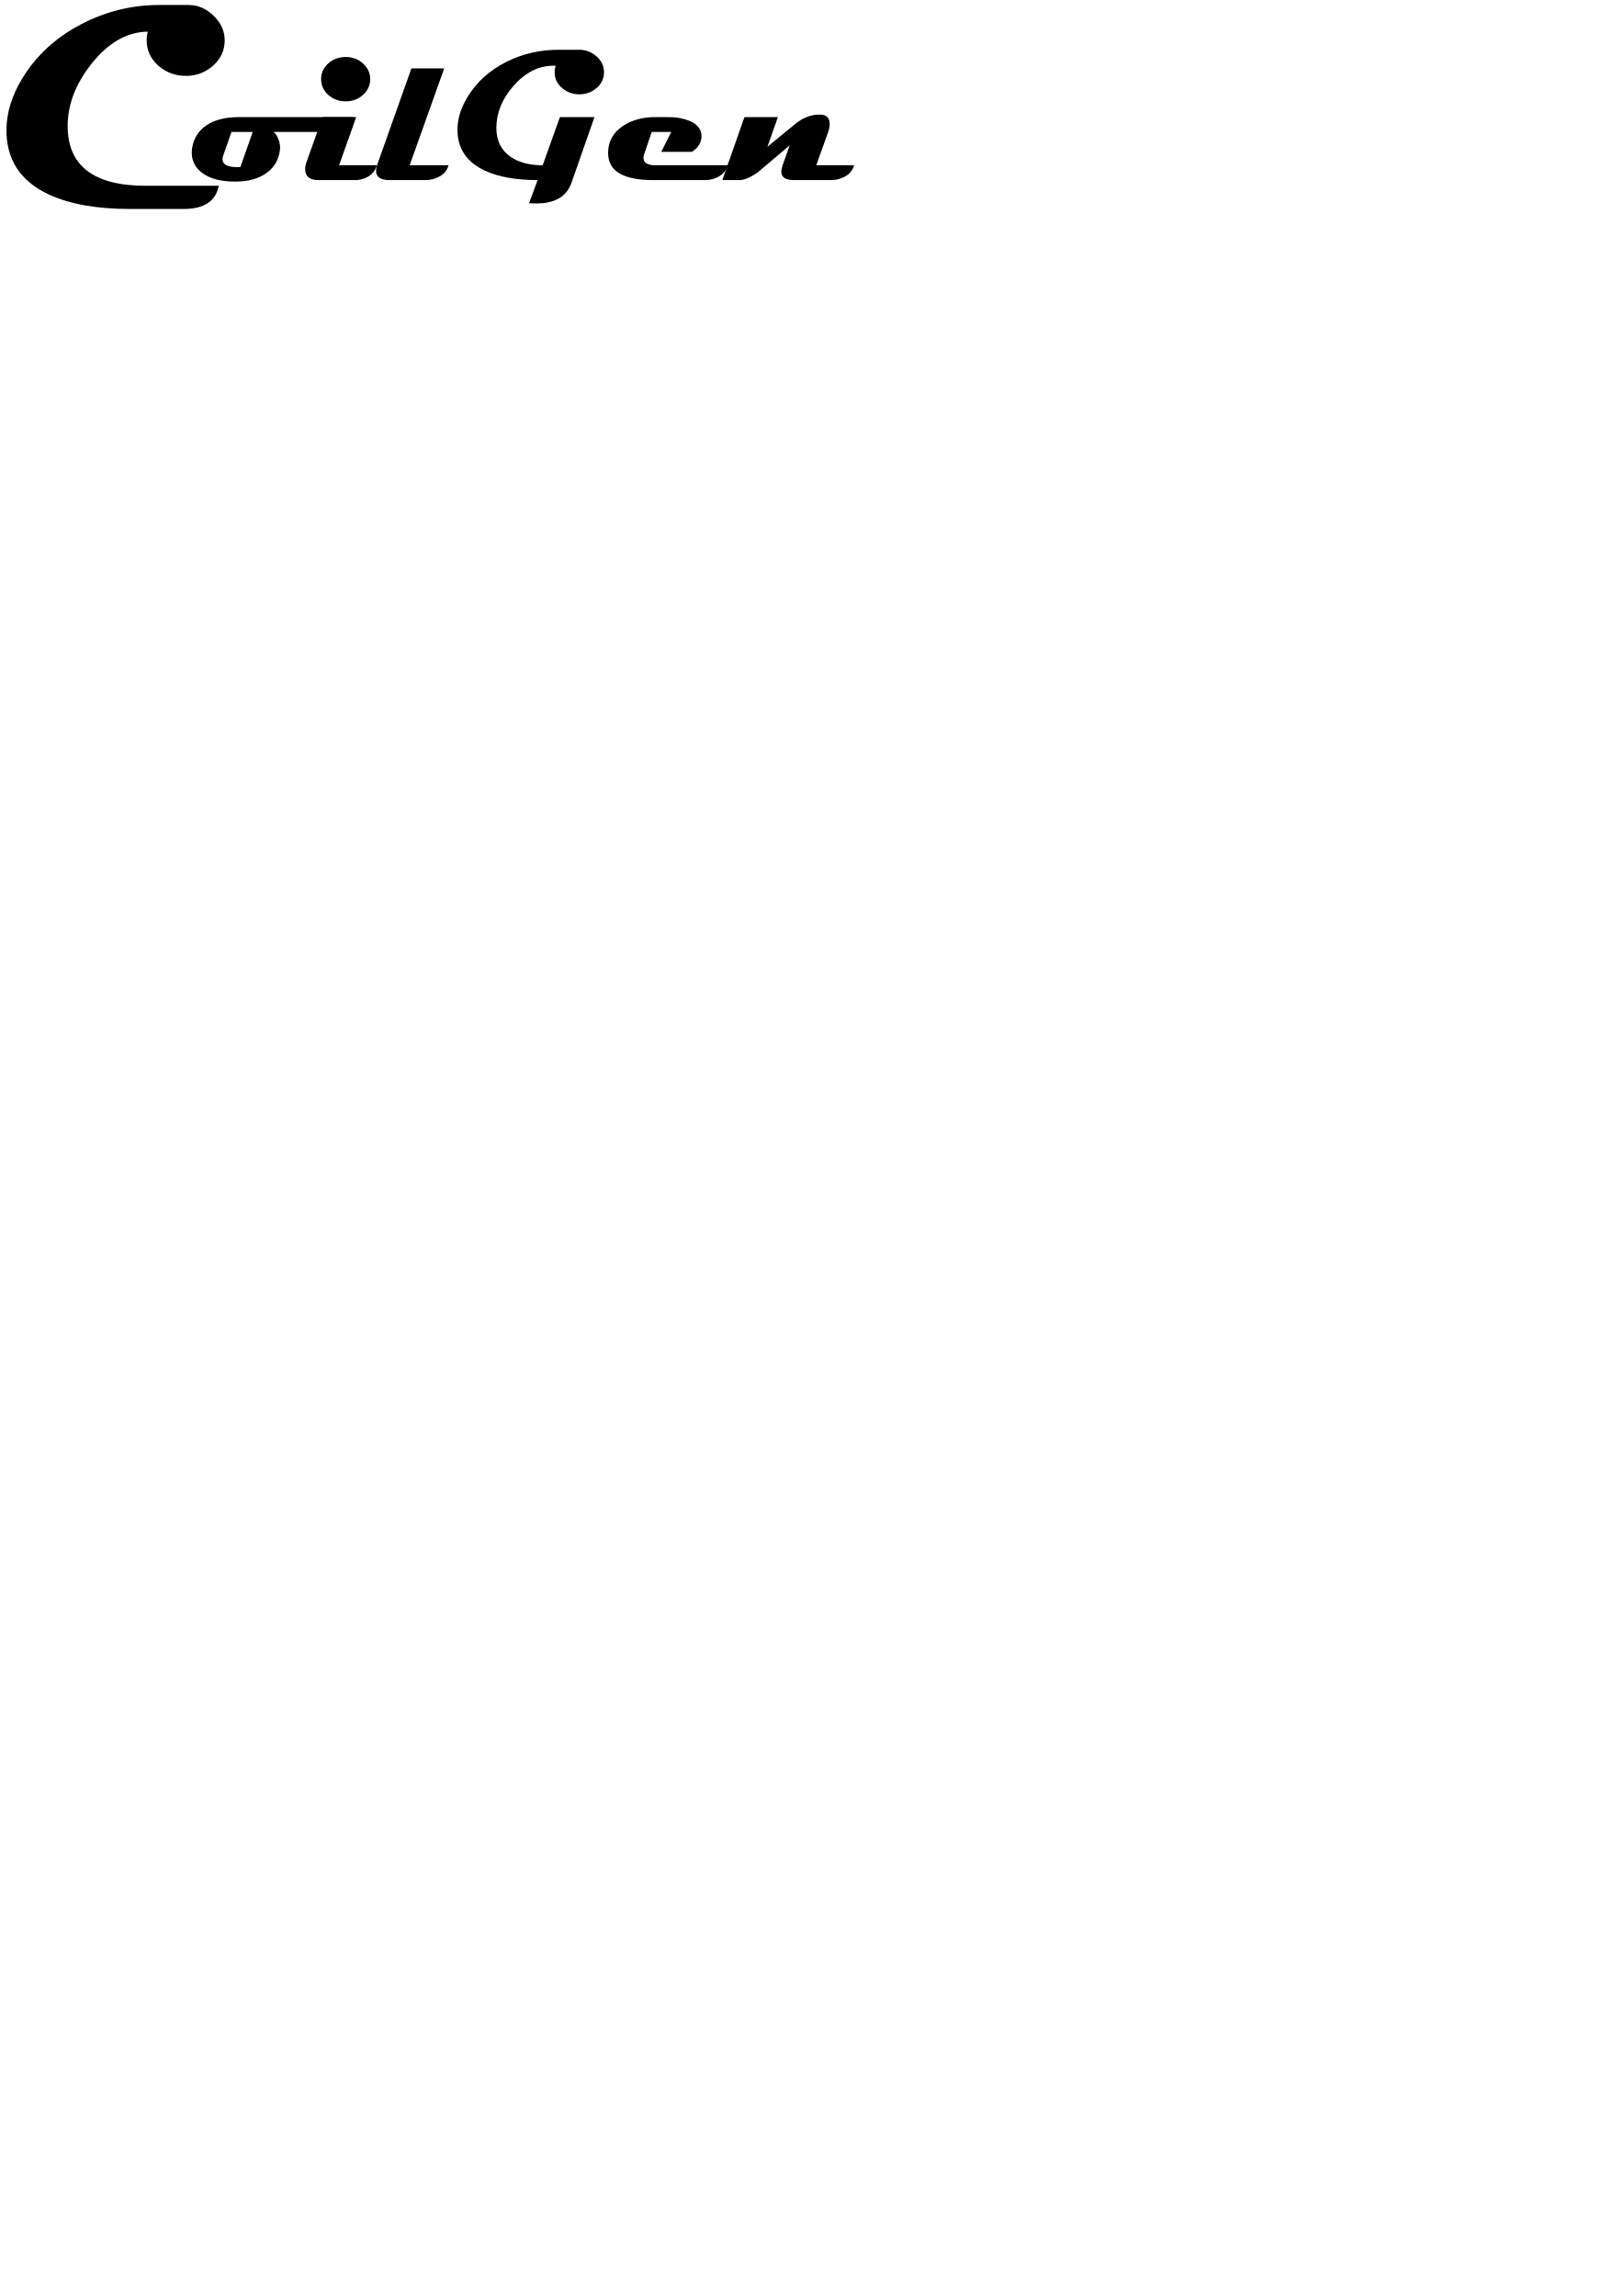
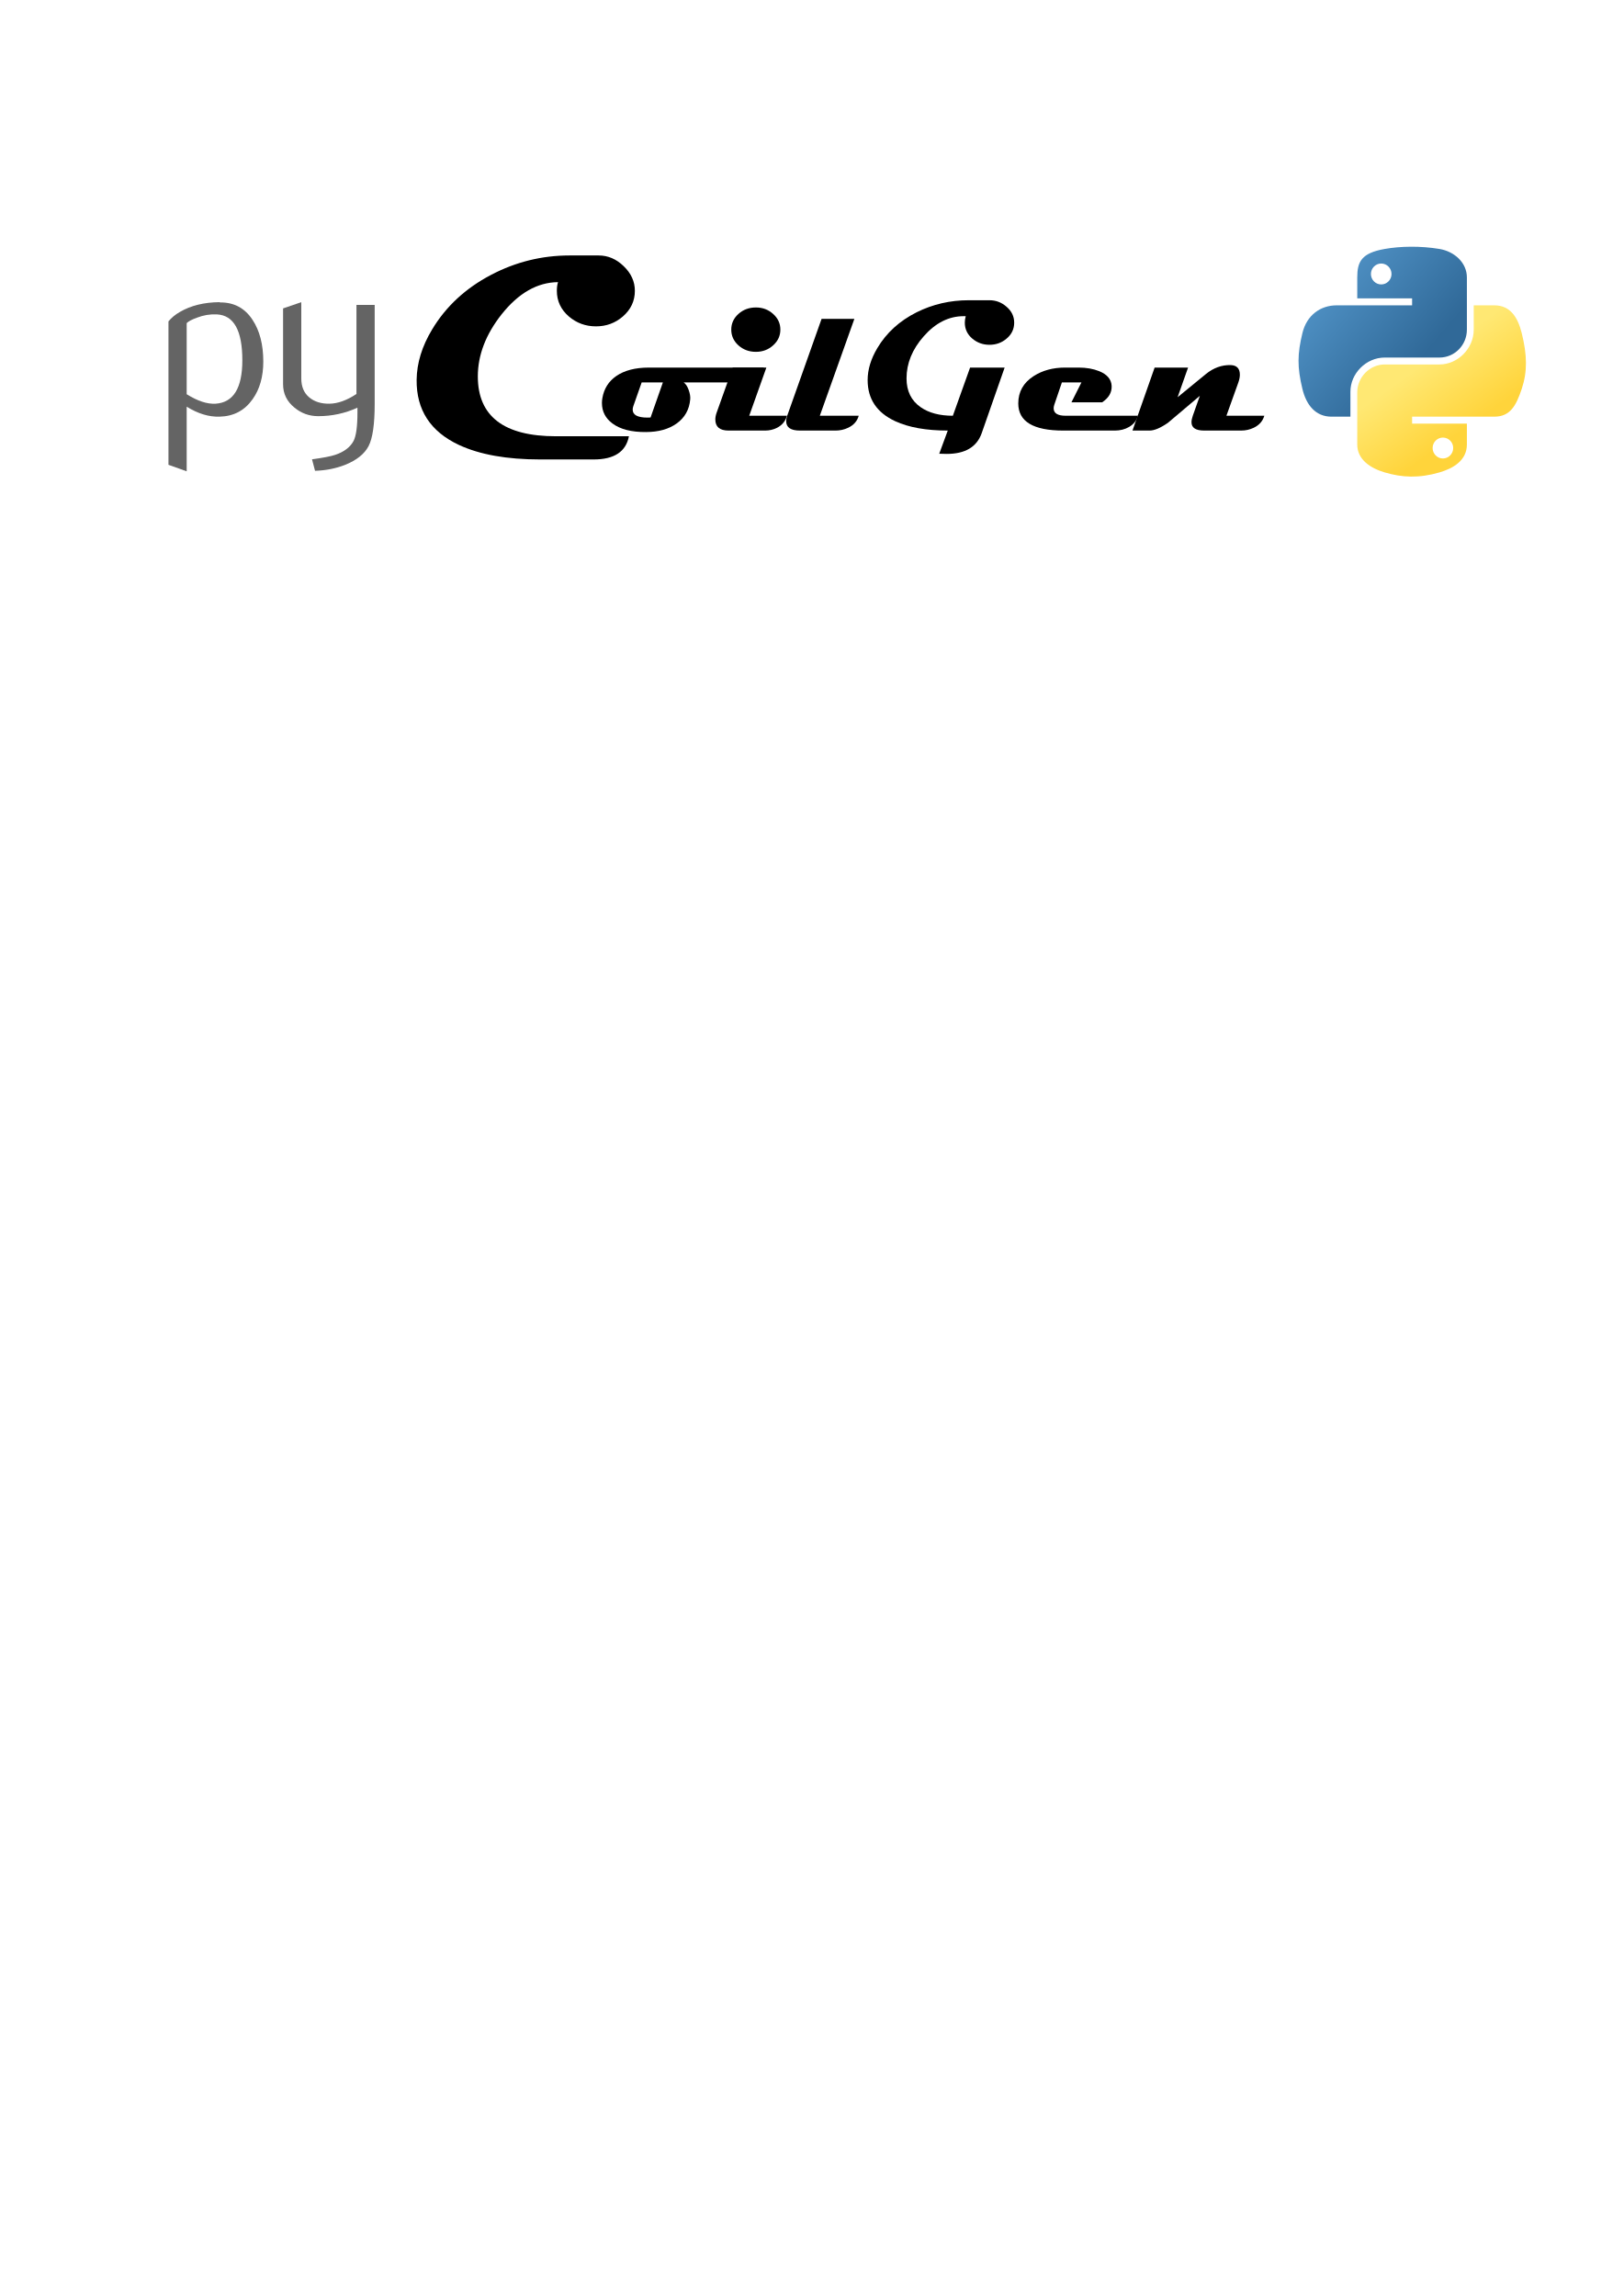
- <svg xmlns="http://www.w3.org/2000/svg" width="210mm" height="297mm" viewBox="0 0 210 297" version="1.1" id="svg5">
+ <svg xmlns="http://www.w3.org/2000/svg" xmlns:xlink="http://www.w3.org/1999/xlink" width="210mm" height="297mm" viewBox="0 0 210 297" version="1.1" id="svg5">
  <style id="style28705">
.measure-arrow
{
}
.measure-label
{

}
.measure-line
{
}</style>
  <defs id="defs2">
    <rect x="100.294" y="133.725" width="385.746" height="353.6" id="rect719" />
    <clipPath clipPathUnits="userSpaceOnUse" id="clipPath20664">
      <path id="lpe_path-effect20668" style="fill:none;stroke:#ff0000;stroke-width:0.391;paint-order:stroke markers fill" class="powerclip" d="m 86.631,129.68 h 52.272 v 50.921 H 86.631 Z m 34.469,-3.633 c 0,8.056 0,16.112 0,24.168 6.413,0 12.826,0 19.238,0 0,-8.056 0,-16.112 0,-24.168 -6.413,0 -12.826,0 -19.238,0 z" />
    </clipPath>
+     <linearGradient x1="26.649" y1="20.604" x2="135.665" y2="114.398" id="linearGradient1478" xlink:href="#linearGradient4689" gradientUnits="userSpaceOnUse" gradientTransform="matrix(0.562541,0,0,0.567972,656.4411,61.94295)" />
+     <linearGradient id="linearGradient4689">
+       <stop style="stop-color:#5a9fd4;stop-opacity:1" offset="0" id="stop4691" />
+       <stop style="stop-color:#306998;stop-opacity:1" offset="1" id="stop4693" />
+     </linearGradient>
+     <linearGradient x1="150.961" y1="192.352" x2="112.031" y2="137.273" id="linearGradient1475" xlink:href="#linearGradient4671" gradientUnits="userSpaceOnUse" gradientTransform="matrix(0.562541,0,0,0.567972,656.4411,61.94295)" />
+     <linearGradient id="linearGradient4671">
+       <stop style="stop-color:#ffd43b;stop-opacity:1" offset="0" id="stop4673" />
+       <stop style="stop-color:#ffe873;stop-opacity:1" offset="1" id="stop4675" />
+     </linearGradient>
+     <radialGradient cx="61.519" cy="132.286" r="29.037" fx="61.519" fy="132.286" id="radialGradient1480" xlink:href="#linearGradient2795" gradientUnits="userSpaceOnUse" gradientTransform="matrix(2.382716e-8,-0.296405,1.43676,4.683673e-7,-128.544,150.5202)" />
+     <linearGradient id="linearGradient2795">
+       <stop style="stop-color:#b8b8b8;stop-opacity:0.498" offset="0" id="stop2797" />
+       <stop style="stop-color:#7f7f7f;stop-opacity:0" offset="1" id="stop2799" />
+     </linearGradient>
  </defs>
  <g id="layer1">
-     <g aria-label="CoilGen" transform="matrix(0.6134615,0,0,0.6134615,-54.69639,-81.37256)" id="text717-7" style="font-size:40px;line-height:1.25;font-family:Magneto;-inkscape-font-specification:'Magneto, Normal';white-space:pre;shape-inside:url(#rect719);stroke:none;stroke-opacity:1">
+     <g aria-label="CoilGen" transform="matrix(0.6134615,0,0,0.6134615,-1.647573,-48.97214)" id="text717-7" style="font-size:40px;line-height:1.25;font-family:Magneto;-inkscape-font-specification:'Magneto, Normal';white-space:pre;shape-inside:url(#rect719);stroke:none;stroke-opacity:1">
      <path d="m 136.532,141.156 q 0,3.21 -2.537,5.411 -2.415,2.079 -5.656,2.079 -3.271,0 -5.717,-2.079 -2.537,-2.201 -2.537,-5.411 0,-1.07 0.245,-1.834 -6.542,0.061 -11.892,6.787 -5.014,6.359 -5.014,13.085 0,12.626 16.478,12.626 h 15.378 q -0.948,4.891 -7.429,4.891 h -11.281 q -10.547,0 -17.12,-3.057 -9.019,-4.219 -8.927,-13.727 0.061,-5.319 3.271,-10.639 4.372,-7.276 12.412,-11.495 7.796,-4.097 16.57,-4.097 h 6.114 q 2.965,0 5.289,2.262 2.354,2.262 2.354,5.197 z" id="path2646-5" style="stroke:none;stroke-width:1.565;stroke-opacity:1" />
      <path d="m 163.73,157.338 q -0.781,3.125 -4.688,3.125 h -12.227 q 0.645,0.43 1.055,1.582 0.41,1.133 0.332,1.973 -0.273,3.262 -2.871,5.117 -2.48,1.777 -6.445,1.797 -4.609,0.039 -7.09,-1.816 -2.207,-1.641 -2.207,-4.316 0,-0.527 0.098,-1.055 0.508,-2.949 2.93,-4.629 2.578,-1.777 6.875,-1.777 z m -21.289,3.125 h -4.473 l -1.758,5 q -0.137,0.391 -0.137,0.742 0,1.68 3.125,1.68 0.371,0 0.645,-0.019 z" id="path2648-9" style="stroke:none;stroke-opacity:1" />
      <path d="m 167.207,149.33 q 0,1.953 -1.523,3.32 -1.504,1.367 -3.633,1.367 -2.168,0 -3.691,-1.367 -1.504,-1.367 -1.504,-3.32 0,-1.934 1.504,-3.301 1.523,-1.367 3.691,-1.367 2.129,0 3.633,1.367 1.523,1.367 1.523,3.301 z m 1.406,18.164 q -0.508,1.719 -2.109,2.539 -1.152,0.586 -2.5,0.586 h -7.715 q -2.793,0 -2.793,-2.344 0,-0.664 0.273,-1.426 l 3.398,-9.512 h 7.09 l -3.613,10.156 z" id="path2650-8" style="stroke:none;stroke-opacity:1" />
      <path d="m 183.73,167.494 q -0.488,1.719 -2.246,2.539 -1.23,0.586 -2.637,0.586 h -7.52 q -2.891,0 -2.891,-1.973 0,-0.508 0.215,-1.152 l 7.246,-20.43 h 6.914 l -7.285,20.43 z" id="path2652-7" style="stroke:none;stroke-opacity:1" />
      <path d="m 216.504,147.865 q 0,2.031 -1.621,3.379 -1.523,1.289 -3.594,1.289 -2.051,0 -3.594,-1.289 -1.602,-1.348 -1.602,-3.379 0,-0.625 0.195,-1.367 h -0.43 q -4.707,0 -8.438,4.258 -3.613,4.102 -3.613,8.867 0,4.004 2.988,6.074 2.578,1.797 6.777,1.797 l 3.633,-10.156 h 7.285 q -1.602,4.629 -4.844,13.848 -1.543,4.355 -7.383,4.355 -0.684,0 -1.562,-0.039 L 202.5,170.619 q -6.797,0 -11.074,-1.973 -5.82,-2.695 -5.82,-8.672 0,-3.32 2.051,-6.758 2.871,-4.824 8.281,-7.539 5.098,-2.539 10.996,-2.539 h 4.355 q 2.031,0 3.574,1.348 1.641,1.387 1.641,3.379 z" id="path2654-5" style="stroke:none;stroke-opacity:1" />
      <path d="m 242.598,167.494 q -0.41,1.504 -1.875,2.363 -1.309,0.762 -2.988,0.762 h -10.879 q -9.492,0 -9.492,-5.723 0,-3.672 3.242,-5.762 2.793,-1.797 6.641,-1.797 h 2.832 q 2.48,0 4.355,0.762 2.5,1.016 2.617,3.086 0.098,2.09 -2.012,3.477 h -6.465 l 2.109,-4.199 h -4.121 l -1.602,4.707 q -0.137,0.41 -0.137,0.742 0,1.582 2.539,1.582 z" id="path2656-4" style="stroke:none;stroke-opacity:1" />
      <path d="m 269.238,167.494 q -0.508,1.719 -2.246,2.539 -1.23,0.586 -2.637,0.586 h -7.793 q -2.676,0 -2.676,-1.758 0,-0.586 0.273,-1.367 l 1.484,-4.199 -6.719,5.684 q -2.363,1.641 -3.887,1.641 h -3.594 l 4.668,-13.281 h 7.051 l -2.207,6.25 5.957,-4.883 q 2.422,-1.973 5.254,-1.895 1.914,0.078 1.914,2.031 0,0.723 -0.312,1.621 l -2.52,7.031 z" id="path2658-3" style="stroke:none;stroke-opacity:1" />
    </g>
    <g aria-label="CoilGen" transform="matrix(0.8687988,0,0,0.8687988,-61.37223,-86.58313)" id="text717-3-9" style="font-size:40px;line-height:1.25;font-family:Magneto;-inkscape-font-specification:'Magneto, Normal';white-space:pre;shape-inside:url(#rect719)" clip-path="url(#clipPath20664)" />
    <g aria-label="CoilGen" transform="matrix(0.8687988,0,0,0.8687988,-77.65297,-128.9589)" id="text717-3-6-6" style="font-size:40px;line-height:1.25;font-family:Magneto;-inkscape-font-specification:'Magneto, Normal';white-space:pre;shape-inside:url(#rect719)" />
+     <g id="g2303" transform="matrix(0.2645833,0,0,0.2645833,-9.705079,12.42853)">
+       <path id="path46" style="fill:#646464;fill-opacity:1" d="m 155.14,129.178 c 0,-14.562 -4.152,-22.038 -12.457,-22.448 -3.304,-0.156 -6.531,0.37 -9.669,1.589 -2.505,0.897 -4.191,1.784 -5.078,2.68 v 34.758 c 5.312,3.334 10.03,4.883 14.143,4.64 8.704,-0.575 13.061,-7.642 13.061,-21.219 z m 10.244,0.604 c 0,7.398 -1.735,13.539 -5.224,18.422 -3.889,5.527 -9.279,8.373 -16.17,8.529 -5.195,0.166 -10.546,-1.462 -16.053,-4.874 v 31.59 l -8.909,-3.178 v -70.121 c 1.462,-1.793 3.343,-3.333 5.624,-4.64 5.302,-3.09 11.745,-4.679 19.328,-4.757 l 0.127,0.127 c 6.93,-0.088 12.272,2.758 16.024,8.529 3.499,5.293 5.254,12.077 5.254,20.371 z" />
+       <path id="path48" style="fill:#646464;fill-opacity:1" d="m 219.832,150.514 c 0,9.923 -0.994,16.794 -2.983,20.615 -1.998,3.821 -5.8,6.872 -11.414,9.143 -4.552,1.793 -9.474,2.768 -14.757,2.934 l -1.472,-5.614 c 5.371,-0.731 9.153,-1.462 11.346,-2.193 4.318,-1.462 7.281,-3.704 8.909,-6.706 1.306,-2.447 1.949,-7.115 1.949,-14.026 v -2.32 c -6.092,2.768 -12.476,4.143 -19.153,4.143 -4.386,0 -8.256,-1.374 -11.589,-4.143 -3.743,-3.012 -5.614,-6.833 -5.614,-11.463 v -37.078 l 8.909,-3.051 v 37.322 c 0,3.987 1.287,7.057 3.86,9.211 2.573,2.154 5.907,3.187 9.991,3.109 4.084,-0.088 8.46,-1.667 13.11,-4.757 v -43.54 h 8.909 z" />
+       <path id="path1948" style="fill:url(#linearGradient1478);fill-opacity:1" d="m 726.351,73.646 c -4.584,0.021 -8.961,0.412 -12.812,1.094 -11.346,2.005 -13.406,6.2 -13.406,13.938 v 10.219 h 26.812 v 3.406 h -26.812 -10.062 c -7.792,0 -14.616,4.684 -16.75,13.594 -2.462,10.213 -2.571,16.586 0,27.25 1.906,7.938 6.458,13.594 14.25,13.594 h 9.219 v -12.25 c 0,-8.85 7.657,-16.656 16.75,-16.656 h 26.781 c 7.455,0 13.406,-6.138 13.406,-13.625 V 88.677 c 0,-7.266 -6.13,-12.725 -13.406,-13.938 -4.606,-0.767 -9.385,-1.115 -13.969,-1.094 z m -14.5,8.219 c 2.77,0 5.031,2.299 5.031,5.125 0,2.816 -2.262,5.094 -5.031,5.094 -2.779,-10e-7 -5.031,-2.277 -5.031,-5.094 0,-2.826 2.252,-5.125 5.031,-5.125 z" />
+       <path id="path1950" style="fill:url(#linearGradient1475);fill-opacity:1" d="m 757.07,102.302 v 11.906 c 0,9.231 -7.826,17 -16.75,17 h -26.781 c -7.336,0 -13.406,6.278 -13.406,13.625 v 25.531 c 0,7.266 6.319,11.54 13.406,13.625 8.487,2.496 16.626,2.947 26.781,0 6.75,-1.954 13.406,-5.888 13.406,-13.625 v -10.219 h -26.781 v -3.406 h 26.781 13.406 c 7.792,0 10.696,-5.435 13.406,-13.594 2.799,-8.399 2.68,-16.476 0,-27.25 -1.926,-7.757 -5.604,-13.594 -13.406,-13.594 z m -15.062,64.656 c 2.779,0 5.031,2.277 5.031,5.094 0,2.826 -2.252,5.125 -5.031,5.125 -2.77,0 -5.031,-2.299 -5.031,-5.125 10e-6,-2.816 2.262,-5.094 5.031,-5.094 z" />
+     </g>
  </g>
</svg>
